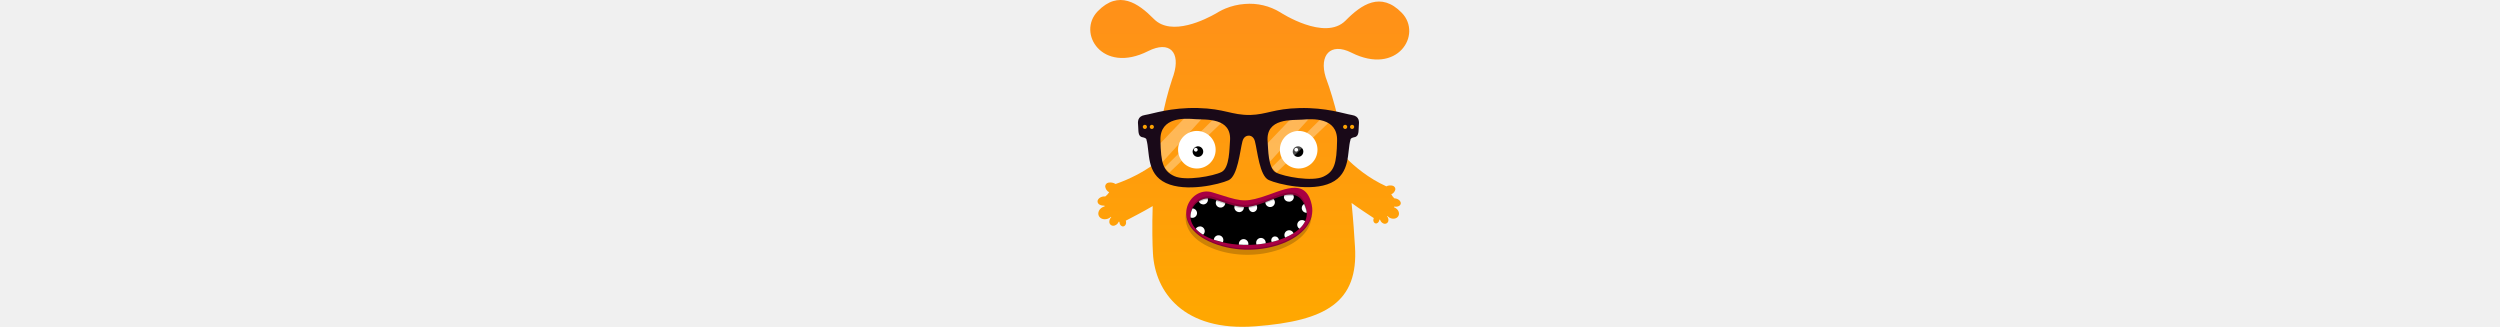
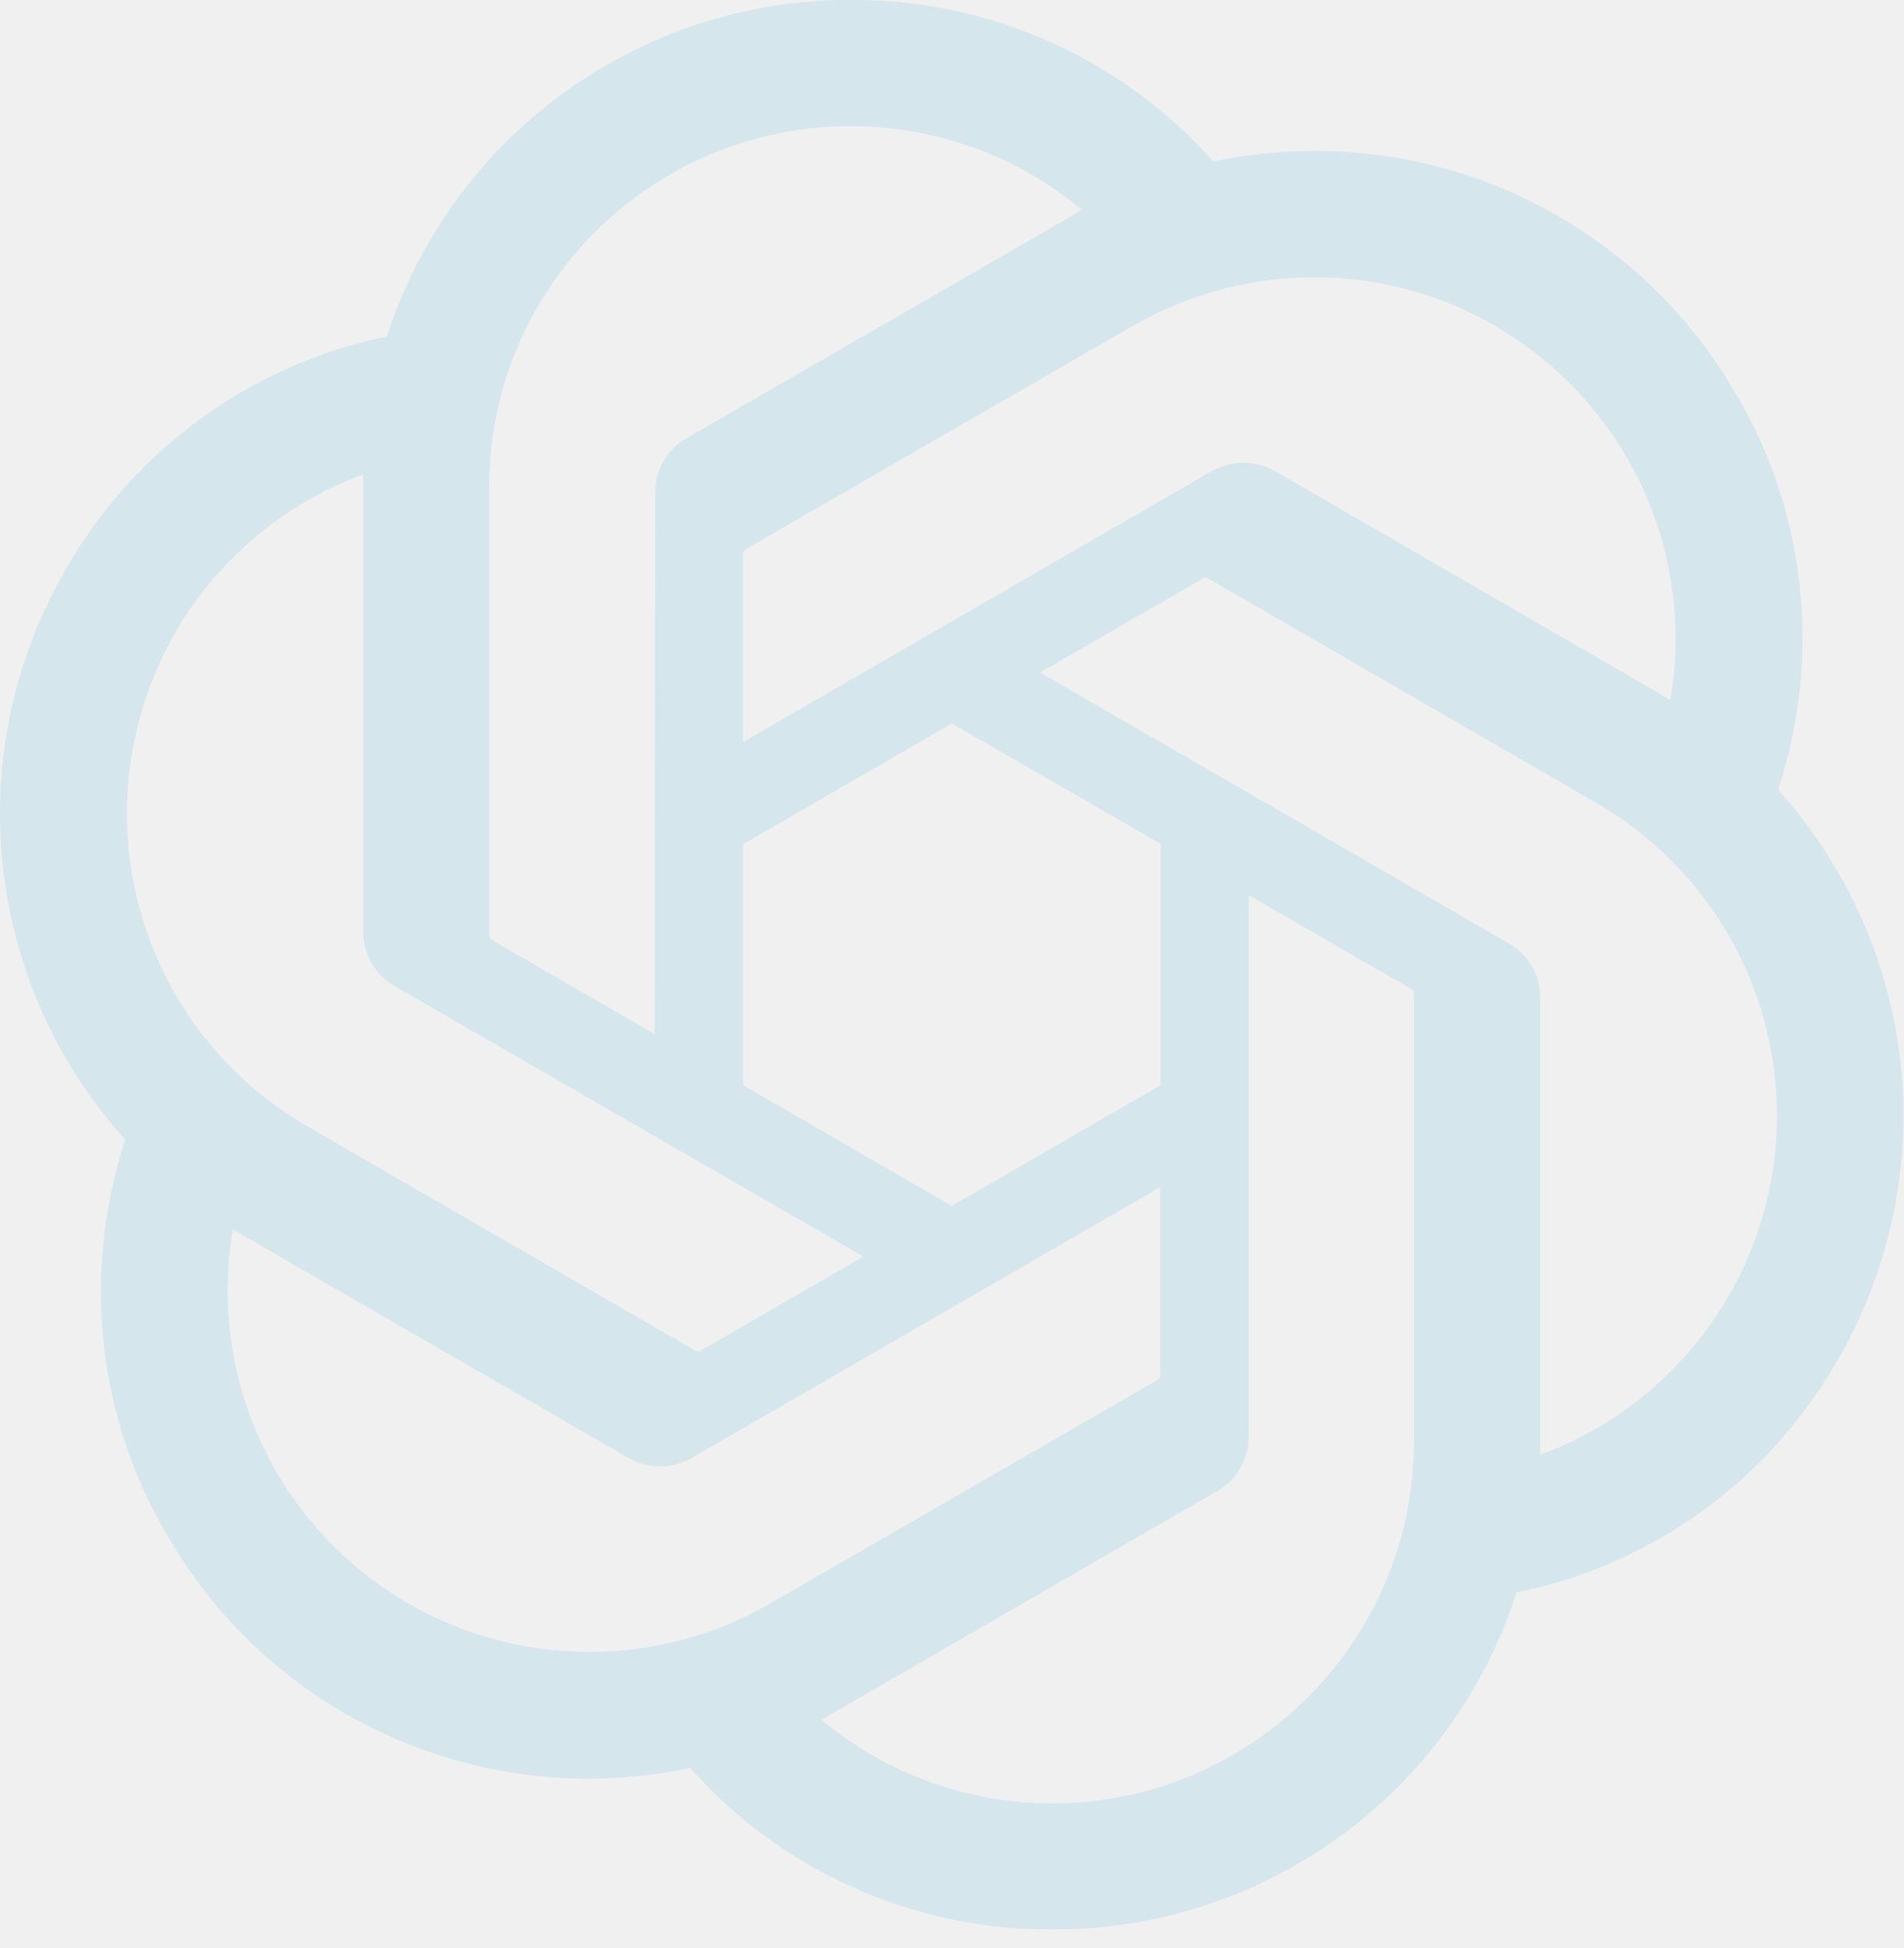
- <svg xmlns="http://www.w3.org/2000/svg" height="40" node-id="1" sillyvg="true" template-height="313" template-width="30" version="1.1" viewBox="0 0 306 313" width="306">
-   <defs node-id="24">
-     <linearGradient gradientUnits="userSpaceOnUse" id="linear-gradient" node-id="5" spreadMethod="pad" x1="152.77" x2="152.77" y1="313.11" y2="0">
-       <stop offset="0" stop-color="#ffa800" />
-       <stop offset="1" stop-color="#ff9019" />
-     </linearGradient>
+ <svg xmlns="http://www.w3.org/2000/svg" xmlns:xlink="http://www.w3.org/1999/xlink" width="43" height="44" fill="none" viewBox="0 0 43 44">
+   <defs>
+     <rect id="path_0" width="43" height="43.58" x="0" y="0" />
  </defs>
-   <g node-id="65">
-     <path d="M 250.21 50.46 C 294.21 72.64 318.47 33.00 298.39 12.29 C 278.31 -8.42 259.70 4.29 244.59 19.66 C 224.70 39.85 182.00 11.81 182.00 11.81 L 182.00 11.81 C 171.78 5.57 159.84 2.76 147.91 3.81 C 141.57 4.27 135.34 5.74 129.46 8.17 C 128.46 8.60 127.40 9.06 126.39 9.55 C 125.38 10.04 124.31 10.60 123.29 11.17 L 123.29 11.17 L 123.13 11.27 C 122.28 11.75 121.45 12.27 120.63 12.77 C 111.00 18.27 77.84 35.34 60.94 18.18 C 45.84 2.85 27.22 -9.90 7.14 10.81 C -12.94 31.52 11.29 71.17 55.33 49.00 C 76.00 38.55 86.73 49.91 79.80 71.90 C 79.41 72.99 79.04 74.08 78.67 75.18 L 78.50 75.63 C 78.50 75.78 78.41 75.92 78.38 76.04 C 70.00 101.15 65.19 129.67 62.50 156.29 C 50.81 164.80 37.92 171.52 24.25 176.23 C 22.23 174.95 19.80 174.48 17.45 174.92 C 15.74 175.22 14.45 176.63 14.29 178.36 C 14.48 180.82 15.92 183.01 18.11 184.15 C 17.12 185.68 15.87 187.03 14.43 188.15 C 13.87 188.10 13.30 188.10 12.74 188.15 C 9.28 188.57 6.74 190.86 7.00 193.27 C 7.26 195.68 10.16 197.19 13.50 196.89 L 13.83 197.69 C 10.51 198.48 7.83 201.23 7.71 204.35 C 7.59 208.02 11.05 210.61 15.31 209.88 C 16.97 209.60 18.52 208.84 19.75 207.69 L 20.11 208.09 C 19.01 209.14 18.35 210.57 18.27 212.09 C 18.13 213.41 18.70 214.71 19.77 215.50 C 20.84 216.30 22.24 216.48 23.47 215.97 C 25.20 215.38 26.58 214.06 27.24 212.35 C 27.49 212.40 27.75 212.43 28.01 212.46 C 27.98 212.74 27.98 213.01 28.01 213.29 C 28.27 215.47 29.89 217.07 31.63 216.86 C 33.37 216.65 34.58 214.71 34.32 212.52 C 34.27 212.11 34.17 211.71 34.02 211.32 C 34.33 211.18 34.65 211.02 35.02 210.85 C 41.02 207.64 49.90 203.24 59.79 197.39 C 59.13 217.39 59.52 233.65 60.04 242.74 C 62.14 279.52 89.21 317.74 157.90 312.57 C 226.59 307.40 256.80 289.00 253.56 236.29 C 252.95 226.35 252.01 211.64 250.28 194.37 C 258.42 200.37 265.78 205.00 270.78 208.37 C 271.06 208.55 271.33 208.72 271.59 208.87 C 271.43 209.19 271.30 209.52 271.22 209.87 C 270.78 211.78 271.67 213.62 273.22 213.97 C 274.77 214.32 276.35 213.04 276.78 211.12 C 276.84 210.88 276.87 210.63 276.89 210.38 C 277.12 210.38 277.35 210.38 277.58 210.38 C 278.01 211.95 279.10 213.25 280.58 213.94 C 281.63 214.50 282.91 214.47 283.93 213.86 C 284.95 213.24 285.58 212.13 285.58 210.94 C 285.65 209.57 285.20 208.23 284.31 207.19 L 284.67 206.87 C 285.66 208.01 286.96 208.83 288.42 209.22 C 292.14 210.22 295.42 208.22 295.69 204.99 C 295.89 202.21 293.74 199.52 290.86 198.52 C 290.99 198.29 291.11 198.06 291.23 197.83 C 294.17 198.41 296.88 197.26 297.35 195.21 C 297.82 193.16 295.75 190.83 292.71 190.14 C 292.22 190.03 291.71 189.97 291.21 189.95 C 290.03 188.83 289.05 187.52 288.31 186.07 C 290.36 185.25 291.84 183.44 292.24 181.27 C 292.26 179.72 291.24 178.35 289.75 177.92 C 287.70 177.31 285.49 177.51 283.58 178.47 C 266.58 170.76 253.37 159.69 244.68 150.92 C 240.52 125.13 234.45 97.92 225.48 73.92 C 219.05 52.92 230.00 40.27 250.21 50.46 Z" fill="url(#linear-gradient)" fill-rule="evenodd" group-id="1" node-id="35" stroke="none" target-height="327.64" target-width="331.41" target-x="-12.94" target-y="-9.9" />
-     <path d="M 163.73 188.93 C 146.34 194.16 143.04 192.41 116.87 184.22 C 94.87 177.32 73.48 215.22 117.70 232.91 C 161.92 250.60 219.13 228.40 212.12 196.14 C 206.15 168.62 183.44 183.00 163.73 188.93 Z" fill="#a80043" fill-rule="evenodd" group-id="1" node-id="37" stroke="none" target-height="81.98" target-width="145.65" target-x="73.48" target-y="168.62" />
-     <path d="M 162.00 195.61 C 146.35 200.61 142.21 198.70 118.44 190.87 C 98.65 184.36 78.98 217.07 120.00 230.18 C 161.02 243.29 213.74 225.33 206.75 200.55 C 199.76 175.77 179.75 190.00 162.00 195.61 Z" fill="#000000" fill-rule="evenodd" group-id="1" node-id="39" stroke="none" target-height="67.52" target-width="134.76" target-x="78.98" target-y="175.77" />
-     <path d="M 207.41 203.78 C 207.20 203.79 206.99 203.79 206.78 203.78 C 204.41 203.59 202.58 201.62 202.56 199.25 C 202.57 197.60 203.47 196.09 204.92 195.31 C 205.70 196.99 206.34 198.73 206.83 200.51 C 207.13 201.58 207.33 202.67 207.41 203.78 Z M 202.80 210.78 C 203.90 210.79 204.97 211.19 205.80 211.91 C 204.45 214.63 202.59 217.07 200.33 219.09 C 198.63 218.02 197.84 215.95 198.41 214.02 C 198.97 212.09 200.75 210.76 202.76 210.78 Z M 186.70 227.57 C 185.74 226.12 185.69 224.26 186.56 222.76 C 187.44 221.26 189.09 220.40 190.83 220.53 C 192.56 220.66 194.06 221.77 194.70 223.38 C 192.15 224.97 189.47 226.36 186.70 227.53 Z M 176.82 194.14 C 176.72 195.34 176.15 196.45 175.23 197.23 C 174.31 198.01 173.12 198.39 171.92 198.29 C 169.55 198.10 167.72 196.13 167.70 193.76 C 167.70 193.71 167.70 193.67 167.70 193.62 C 170.29 192.62 172.89 191.57 175.45 190.57 C 176.41 191.48 176.91 192.78 176.82 194.10 Z M 176.99 226.44 C 178.92 226.43 180.53 227.92 180.65 229.85 C 178.46 230.57 176.17 231.22 173.82 231.79 C 173.51 231.25 173.35 230.65 173.35 230.03 C 173.34 229.06 173.73 228.13 174.41 227.45 C 175.10 226.77 176.03 226.39 177.00 226.40 Z M 167.99 232.87 C 167.99 232.91 167.99 232.95 167.99 232.99 C 165.14 233.50 162.20 233.89 159.22 234.16 C 159.00 233.63 158.89 233.06 158.89 232.49 C 158.87 230.80 159.79 229.24 161.27 228.43 C 162.76 227.62 164.56 227.70 165.97 228.63 C 167.38 229.56 168.17 231.19 168.01 232.87 Z M 159.82 199.00 C 159.81 200.13 159.34 201.21 158.52 201.99 C 157.70 202.77 156.60 203.18 155.47 203.14 C 153.25 202.81 151.63 200.86 151.72 198.62 C 151.71 198.43 151.71 198.23 151.72 198.04 C 154.27 197.69 156.79 197.14 159.25 196.40 C 159.67 197.20 159.87 198.10 159.82 199.00 Z M 151.44 234.00 C 151.43 234.16 151.40 234.32 151.37 234.48 C 148.37 234.53 145.37 234.48 142.37 234.24 C 142.34 234.03 142.32 233.83 142.32 233.62 C 142.30 231.93 143.22 230.37 144.70 229.56 C 146.19 228.75 147.99 228.83 149.40 229.76 C 150.81 230.69 151.60 232.32 151.44 234.00 Z M 118.37 229.51 C 118.59 227.00 120.80 225.14 123.31 225.37 C 125.83 225.59 127.68 227.80 127.46 230.31 C 127.42 230.90 127.26 231.47 127.00 232.00 C 124.67 231.46 122.35 230.83 120.08 230.11 C 119.49 230.00 118.93 229.77 118.37 229.57 Z M 105.06 216.83 C 106.33 216.82 107.55 217.34 108.42 218.26 C 109.29 219.19 109.73 220.43 109.64 221.70 C 109.55 222.89 108.99 223.99 108.08 224.77 C 105.49 223.23 103.13 221.33 101.08 219.13 C 101.90 217.72 103.43 216.86 105.06 216.89 Z M 102.26 204.49 C 102.16 205.69 101.59 206.80 100.67 207.58 C 99.75 208.36 98.56 208.74 97.36 208.64 C 96.92 208.60 96.48 208.50 96.07 208.34 C 95.82 205.33 96.41 202.31 97.79 199.62 C 99.05 199.64 100.25 200.18 101.10 201.11 C 101.94 202.05 102.37 203.29 102.26 204.55 Z M 107.81 195.73 C 106.05 195.58 104.53 194.44 103.89 192.80 C 106.46 191.09 109.45 190.11 112.53 189.95 C 112.69 190.48 112.75 191.03 112.71 191.58 C 112.63 192.79 112.07 193.92 111.15 194.72 C 110.22 195.51 109.02 195.89 107.81 195.79 Z M 129.31 194.66 C 129.21 195.86 128.64 196.97 127.72 197.75 C 126.80 198.53 125.61 198.91 124.41 198.80 C 122.04 198.61 120.21 196.65 120.19 194.28 C 120.19 193.32 120.50 192.39 121.07 191.62 C 124.14 192.62 126.86 193.53 129.31 194.32 C 129.31 194.49 129.32 194.60 129.31 194.72 Z M 142.24 203.10 C 139.87 202.91 138.04 200.95 138.02 198.58 C 138.02 198.02 138.13 197.47 138.33 196.95 C 141.21 197.71 144.16 198.14 147.13 198.25 C 147.15 198.49 147.15 198.72 147.13 198.96 C 147.05 200.17 146.49 201.30 145.57 202.09 C 144.65 202.88 143.45 203.26 142.24 203.16 Z M 190.24 193.10 C 187.73 193.21 185.61 191.27 185.49 188.76 C 185.49 188.17 185.62 187.59 185.87 187.05 C 188.61 186.35 191.46 186.16 194.27 186.48 C 194.73 187.15 194.98 187.95 194.98 188.76 C 194.95 189.98 194.42 191.14 193.52 191.98 C 192.62 192.81 191.42 193.24 190.20 193.18 Z" fill="#ffffff" fill-rule="evenodd" group-id="1" node-id="41" stroke="none" target-height="48.37" target-width="111.59" target-x="95.82" target-y="186.16" />
-     <g node-id="66">
-       <path d="M 211.91 205.53 C 205.98 231.71 156.66 247.34 117.50 231.65 C 99.32 224.36 92.34 213.35 91.91 203.52 C 89.27 214.52 94.82 228.93 116.91 237.79 C 159.05 254.67 213.00 235.29 211.91 205.53 Z M 118.40 192.05 C 142.17 199.87 146.31 201.76 161.96 196.79 C 179.75 191.14 199.72 176.94 206.71 201.72 C 207.05 202.92 207.26 204.16 207.32 205.41 C 207.70 203.09 207.55 200.72 206.90 198.46 C 199.90 173.67 179.90 187.87 162.15 193.52 C 146.50 198.52 142.35 196.60 118.59 188.78 C 107.06 184.99 95.59 194.50 96.10 205.70 C 97.67 196.00 108.00 188.63 118.40 192.05 Z" fill="#000000" fill-opacity="0.2" fill-rule="evenodd" group-id="1,2" node-id="45" stroke="none" target-height="81" target-width="123.73" target-x="89.27" target-y="173.67" />
+   <g opacity="1" transform="translate(0 0.000001981943) rotate(0 21.5 21.79007)">
+     <mask id="bg-mask-0" fill="#fff">
+       <use xlink:href="#path_0" />
+     </mask>
+     <g mask="url(#bg-mask-0)">
+       <path id="分组 1" fill-rule="evenodd" style="fill:#8bcae0" d="M40.17 17.84L40.17 17.84C40.53 16.73 40.72 15.57 40.72 14.41C40.72 12.48 40.21 10.58 39.23 8.92C37.27 5.51 33.64 3.41 29.71 3.41C28.94 3.41 28.16 3.49 27.41 3.65C25.35 1.33 22.39 0 19.29 0L19.22 0L19.19 0C14.43 0 10.21 3.07 8.74 7.6C5.68 8.23 3.03 10.15 1.48 12.87C0.51 14.54 0 16.45 0 18.38C0 21.1 1.01 23.73 2.83 25.74C2.47 26.85 2.28 28.01 2.28 29.17C2.28 31.1 2.79 33 3.77 34.66C6.14 38.8 10.92 40.93 15.59 39.93C17.65 42.25 20.61 43.58 23.71 43.58L23.78 43.58L23.81 43.58C28.57 43.58 32.8 40.51 34.26 35.97C37.33 35.35 39.97 33.43 41.52 30.71C42.49 29.03 43 27.13 43 25.2C43 22.48 41.99 19.86 40.17 17.84Z M18.817 38.695C18.727 38.745 18.647 38.795 18.557 38.845C20.017 40.065 21.867 40.735 23.777 40.735L23.787 40.735C28.287 40.725 31.937 37.065 31.947 32.565L31.947 22.435C31.937 22.385 31.907 22.355 31.877 22.335L28.207 20.215L28.207 32.455C28.207 32.965 27.937 33.435 27.487 33.685L18.817 38.695Z M17.393 36.223L26.163 31.163C26.203 31.133 26.223 31.093 26.223 31.053L26.213 31.053L26.213 26.813L15.623 32.933C15.183 33.183 14.643 33.183 14.203 32.933L5.523 27.923C5.443 27.873 5.323 27.803 5.263 27.763C5.183 28.223 5.143 28.693 5.143 29.163C5.143 30.593 5.523 31.993 6.233 33.233L6.233 33.233C7.703 35.763 10.393 37.313 13.313 37.313C14.743 37.313 16.153 36.943 17.393 36.223Z M8.206 11.013C8.206 10.923 8.206 10.783 8.206 10.713C6.416 11.373 4.906 12.643 3.956 14.293L3.956 14.293C3.246 15.533 2.866 16.943 2.866 18.373C2.866 21.293 4.416 23.983 6.946 25.443L15.716 30.513C15.756 30.533 15.806 30.533 15.836 30.503L19.506 28.383L8.916 22.273C8.476 22.023 8.206 21.553 8.206 21.043L8.206 21.033L8.206 11.013Z M36.055 18.13L27.285 13.06C27.245 13.04 27.195 13.05 27.165 13.07L23.495 15.19L34.085 21.31C34.525 21.56 34.795 22.02 34.795 22.53C34.795 22.53 34.795 22.54 34.795 22.54L34.795 32.86C38.005 31.68 40.145 28.62 40.145 25.2C40.145 22.28 38.585 19.59 36.055 18.13Z M16.834 12.412C16.805 12.442 16.785 12.482 16.785 12.522L16.785 12.522L16.785 16.762L27.375 10.642C27.595 10.522 27.845 10.452 28.095 10.452C28.345 10.452 28.584 10.522 28.805 10.642L37.484 15.662C37.565 15.712 37.654 15.762 37.734 15.812L37.734 15.812C37.815 15.352 37.855 14.892 37.855 14.432C37.855 9.922 34.194 6.262 29.684 6.262C28.255 6.262 26.855 6.642 25.605 7.352L16.834 12.412Z M19.221 2.849C14.711 2.849 11.051 6.499 11.051 11.009L11.051 21.139C11.061 21.189 11.081 21.219 11.121 21.239L14.791 23.359L14.801 11.129L14.801 11.119C14.801 10.619 15.071 10.149 15.511 9.899L24.191 4.889C24.261 4.839 24.381 4.779 24.441 4.739C22.981 3.519 21.131 2.849 19.221 2.849Z M16.783 24.51L21.503 27.24L26.223 24.51L26.223 19.06L21.503 16.34L16.783 19.07L16.783 24.51Z" opacity=".27" transform="translate(0 0) rotate(0 21.5 21.79007)" />
    </g>
-     <path d="M 199.63 161.41 C 189.69 161.41 181.63 153.35 181.63 143.41 C 181.63 133.47 189.69 125.41 199.63 125.41 C 209.57 125.41 217.63 133.47 217.63 143.41 C 217.63 153.35 209.57 161.41 199.63 161.41 Z M 102.10 161.41 C 92.16 161.41 84.10 153.35 84.10 143.41 C 84.10 133.47 92.16 125.41 102.10 125.41 C 112.04 125.41 120.10 133.47 120.10 143.41 C 120.10 153.35 112.04 161.41 102.10 161.41 Z" fill="#ffffff" fill-rule="evenodd" group-id="1" node-id="48" stroke="none" target-height="36" target-width="133.53" target-x="84.1" target-y="125.41" />
-     <path d="M 199.00 140.12 C 196.94 140.12 195.08 141.36 194.30 143.26 C 193.51 145.17 193.95 147.36 195.40 148.81 C 196.86 150.27 199.05 150.70 200.95 149.91 C 202.86 149.12 204.09 147.26 204.09 145.20 C 204.09 143.85 203.55 142.56 202.60 141.60 C 201.64 140.65 200.35 140.12 199.00 140.12 Z M 103.11 140.12 C 100.30 140.12 98.02 142.40 98.02 145.21 C 98.02 148.02 100.30 150.30 103.11 150.30 C 105.92 150.30 108.20 148.02 108.20 145.21 C 108.20 142.41 105.95 140.14 103.15 140.12 Z" fill="#000000" fill-rule="evenodd" group-id="1" node-id="50" stroke="none" target-height="10.58" target-width="106.07" target-x="98.02" target-y="140.12" />
-     <path d="M 199.08 143.41 C 199.08 144.40 198.28 145.20 197.29 145.20 C 196.30 145.20 195.50 144.40 195.50 143.41 C 195.50 142.42 196.30 141.62 197.29 141.62 C 198.28 141.62 199.08 142.42 199.08 143.41 Z" fill="#ffffff" fill-rule="evenodd" group-id="1" node-id="52" stroke="none" target-height="3.58" target-width="3.58" target-x="195.5" target-y="141.62" />
-     <path d="M 102.90 143.41 C 102.90 144.14 102.47 144.80 101.80 145.08 C 101.12 145.36 100.35 145.21 99.83 144.70 C 99.31 144.18 99.16 143.41 99.44 142.73 C 99.71 142.06 100.37 141.62 101.10 141.62 C 102.09 141.62 102.89 142.42 102.90 143.41 Z" fill="#ffffff" fill-rule="evenodd" group-id="1" node-id="54" stroke="none" target-height="3.74" target-width="3.74" target-x="99.16" target-y="141.62" />
-     <path d="M 178.32 165.31 L 173.73 160.41 L 226.15 108.67 L 231.54 114.45 Z M 167.06 140.05 L 195.06 110.79 L 209.72 113.45 L 171.05 156.00 Z M 71.15 160.41 L 123.57 108.67 L 128.96 114.45 L 75.74 165.31 Z M 64.48 140.05 L 92.48 110.79 L 107.14 113.45 L 68.47 156.00 Z" fill="#ffffff" fill-opacity="0.3" fill-rule="evenodd" group-id="1,3" node-id="58" stroke="none" target-height="56.64" target-width="167.06" target-x="64.48" target-y="108.67" />
-     <path d="M 257.21 120.74 C 256.80 124.79 257.72 130.52 253.21 131.35 C 248.70 132.18 249.21 134.00 249.21 134.00 C 245.90 145.28 249.68 166.15 230.64 175.10 C 211.60 184.05 179.78 176.43 170.97 172.45 C 162.16 168.47 160.14 144.67 157.71 135.33 C 156.63 131.20 154.11 130.09 152.19 129.88 C 150.19 129.88 147.01 130.57 145.76 135.39 C 143.32 144.77 141.29 168.65 132.43 172.64 C 123.57 176.63 91.61 184.28 72.48 175.30 C 53.35 166.32 57.20 145.37 53.88 134.06 C 53.88 134.06 54.39 132.23 49.88 131.40 C 45.37 130.57 46.30 124.81 45.88 120.76 C 45.46 116.71 44.99 111.29 52.54 110.12 C 60.09 108.95 77.09 102.82 103.17 103.47 C 129.01 104.11 135.17 110.34 153.32 110.12 C 169.15 109.66 175.96 104.12 200.18 103.51 C 226.18 102.86 243.06 108.97 250.57 110.14 C 258.08 111.31 257.63 116.70 257.21 120.74 Z M 100.51 114.11 C 90.98 113.35 66.78 111.66 67.21 134.11 C 67.64 156.56 69.92 163.82 80.53 168.70 C 91.14 173.58 118.04 168.70 125.82 164.70 C 133.60 160.70 133.24 141.57 133.82 135.44 C 136.00 112.07 110.00 114.87 100.51 114.11 Z M 203.15 114.57 C 193.64 115.33 167.72 112.57 169.91 135.91 C 170.49 142.06 170.12 161.28 177.91 165.26 C 185.70 169.24 212.53 174.15 223.12 169.26 C 233.71 164.37 235.99 157.05 236.41 134.58 C 236.83 112.11 212.67 113.81 203.15 114.57 Z" fill="#190918" fill-rule="evenodd" group-id="1" node-id="61" stroke="none" target-height="81.46" target-width="213.09" target-x="44.99" target-y="102.82" />
-     <path d="M 244.14 119.53 C 243.04 119.53 242.14 120.43 242.14 121.53 C 242.14 122.63 243.04 123.53 244.14 123.53 C 245.24 123.53 246.14 122.63 246.14 121.53 C 246.14 120.43 245.24 119.53 244.14 119.53 Z M 250.80 119.53 C 249.70 119.53 248.80 120.43 248.80 121.53 C 248.80 122.63 249.70 123.53 250.80 123.53 C 251.90 123.53 252.80 122.63 252.80 121.53 C 252.80 120.43 251.90 119.53 250.80 119.53 Z M 52.30 119.53 C 51.20 119.53 50.30 120.43 50.30 121.53 C 50.30 122.63 51.20 123.53 52.30 123.53 C 53.40 123.53 54.30 122.63 54.30 121.53 C 54.30 120.43 53.40 119.53 52.30 119.53 Z M 58.96 119.53 C 57.86 119.53 56.96 120.43 56.96 121.53 C 56.96 122.63 57.86 123.53 58.96 123.53 C 60.06 123.53 60.96 122.63 60.96 121.53 C 60.96 120.44 60.09 119.55 59.00 119.53 Z" fill="#fca203" fill-rule="evenodd" group-id="1" node-id="63" stroke="none" target-height="4" target-width="202.5" target-x="50.3" target-y="119.53" />
  </g>
</svg>
